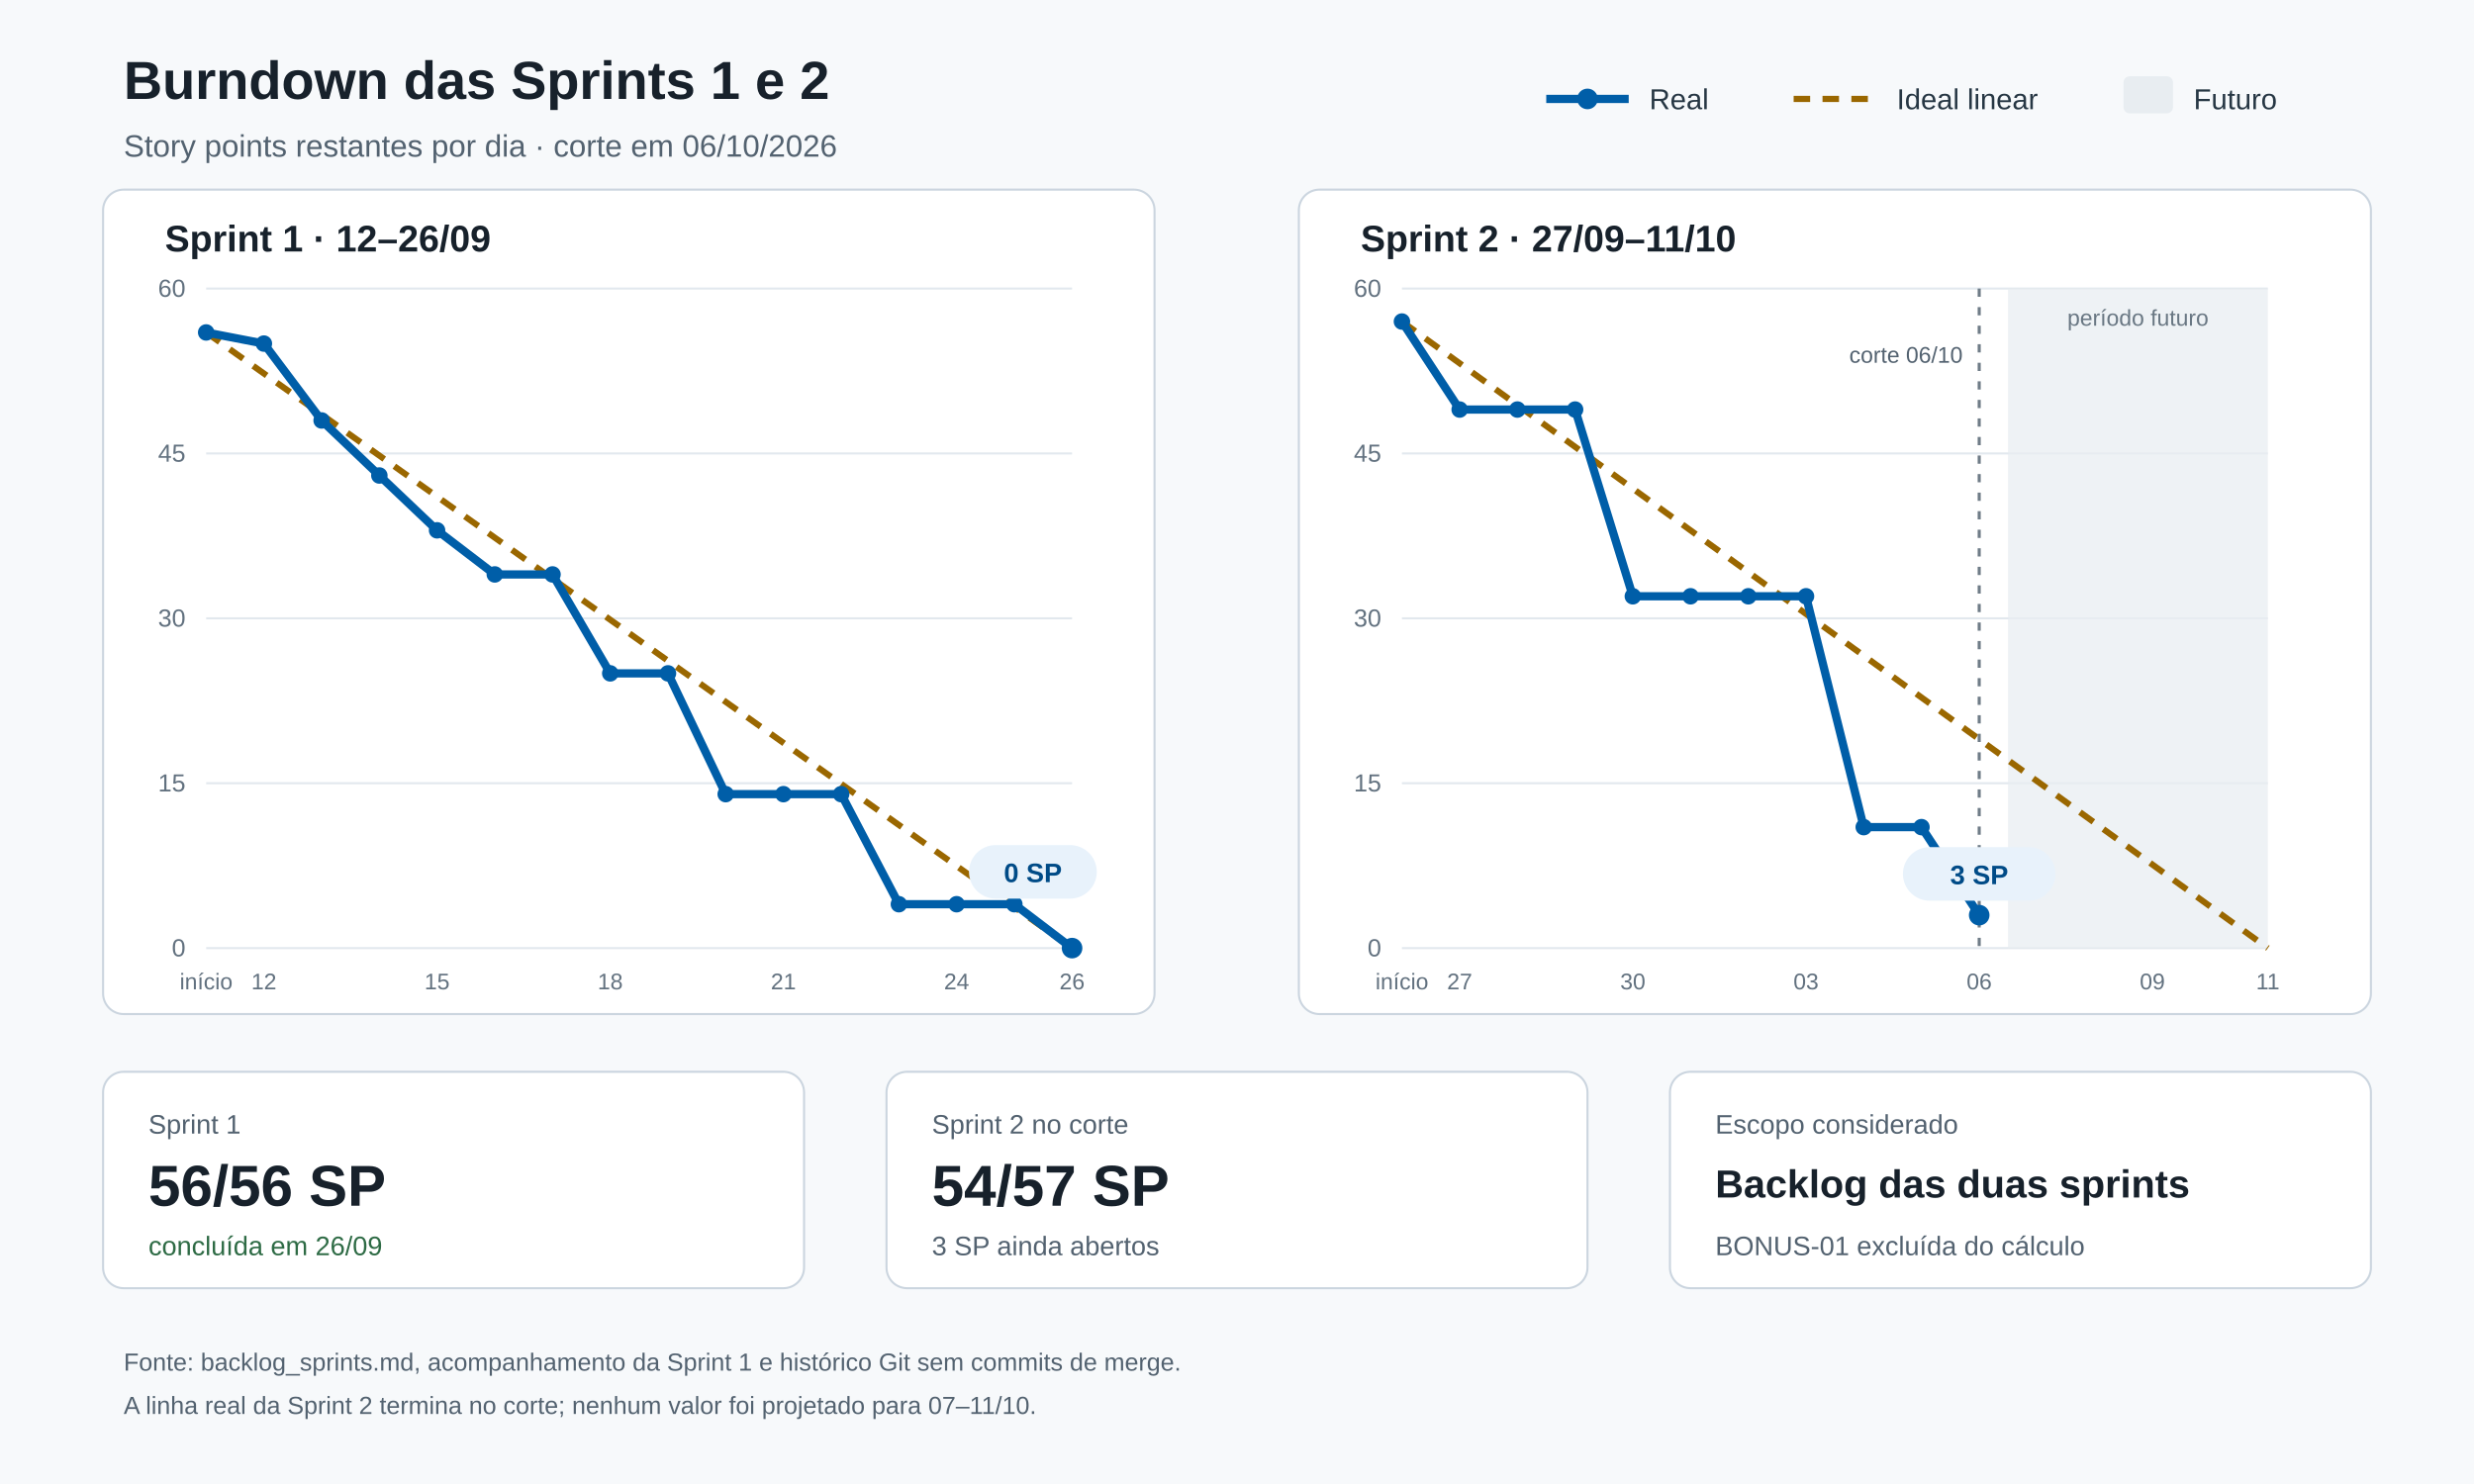
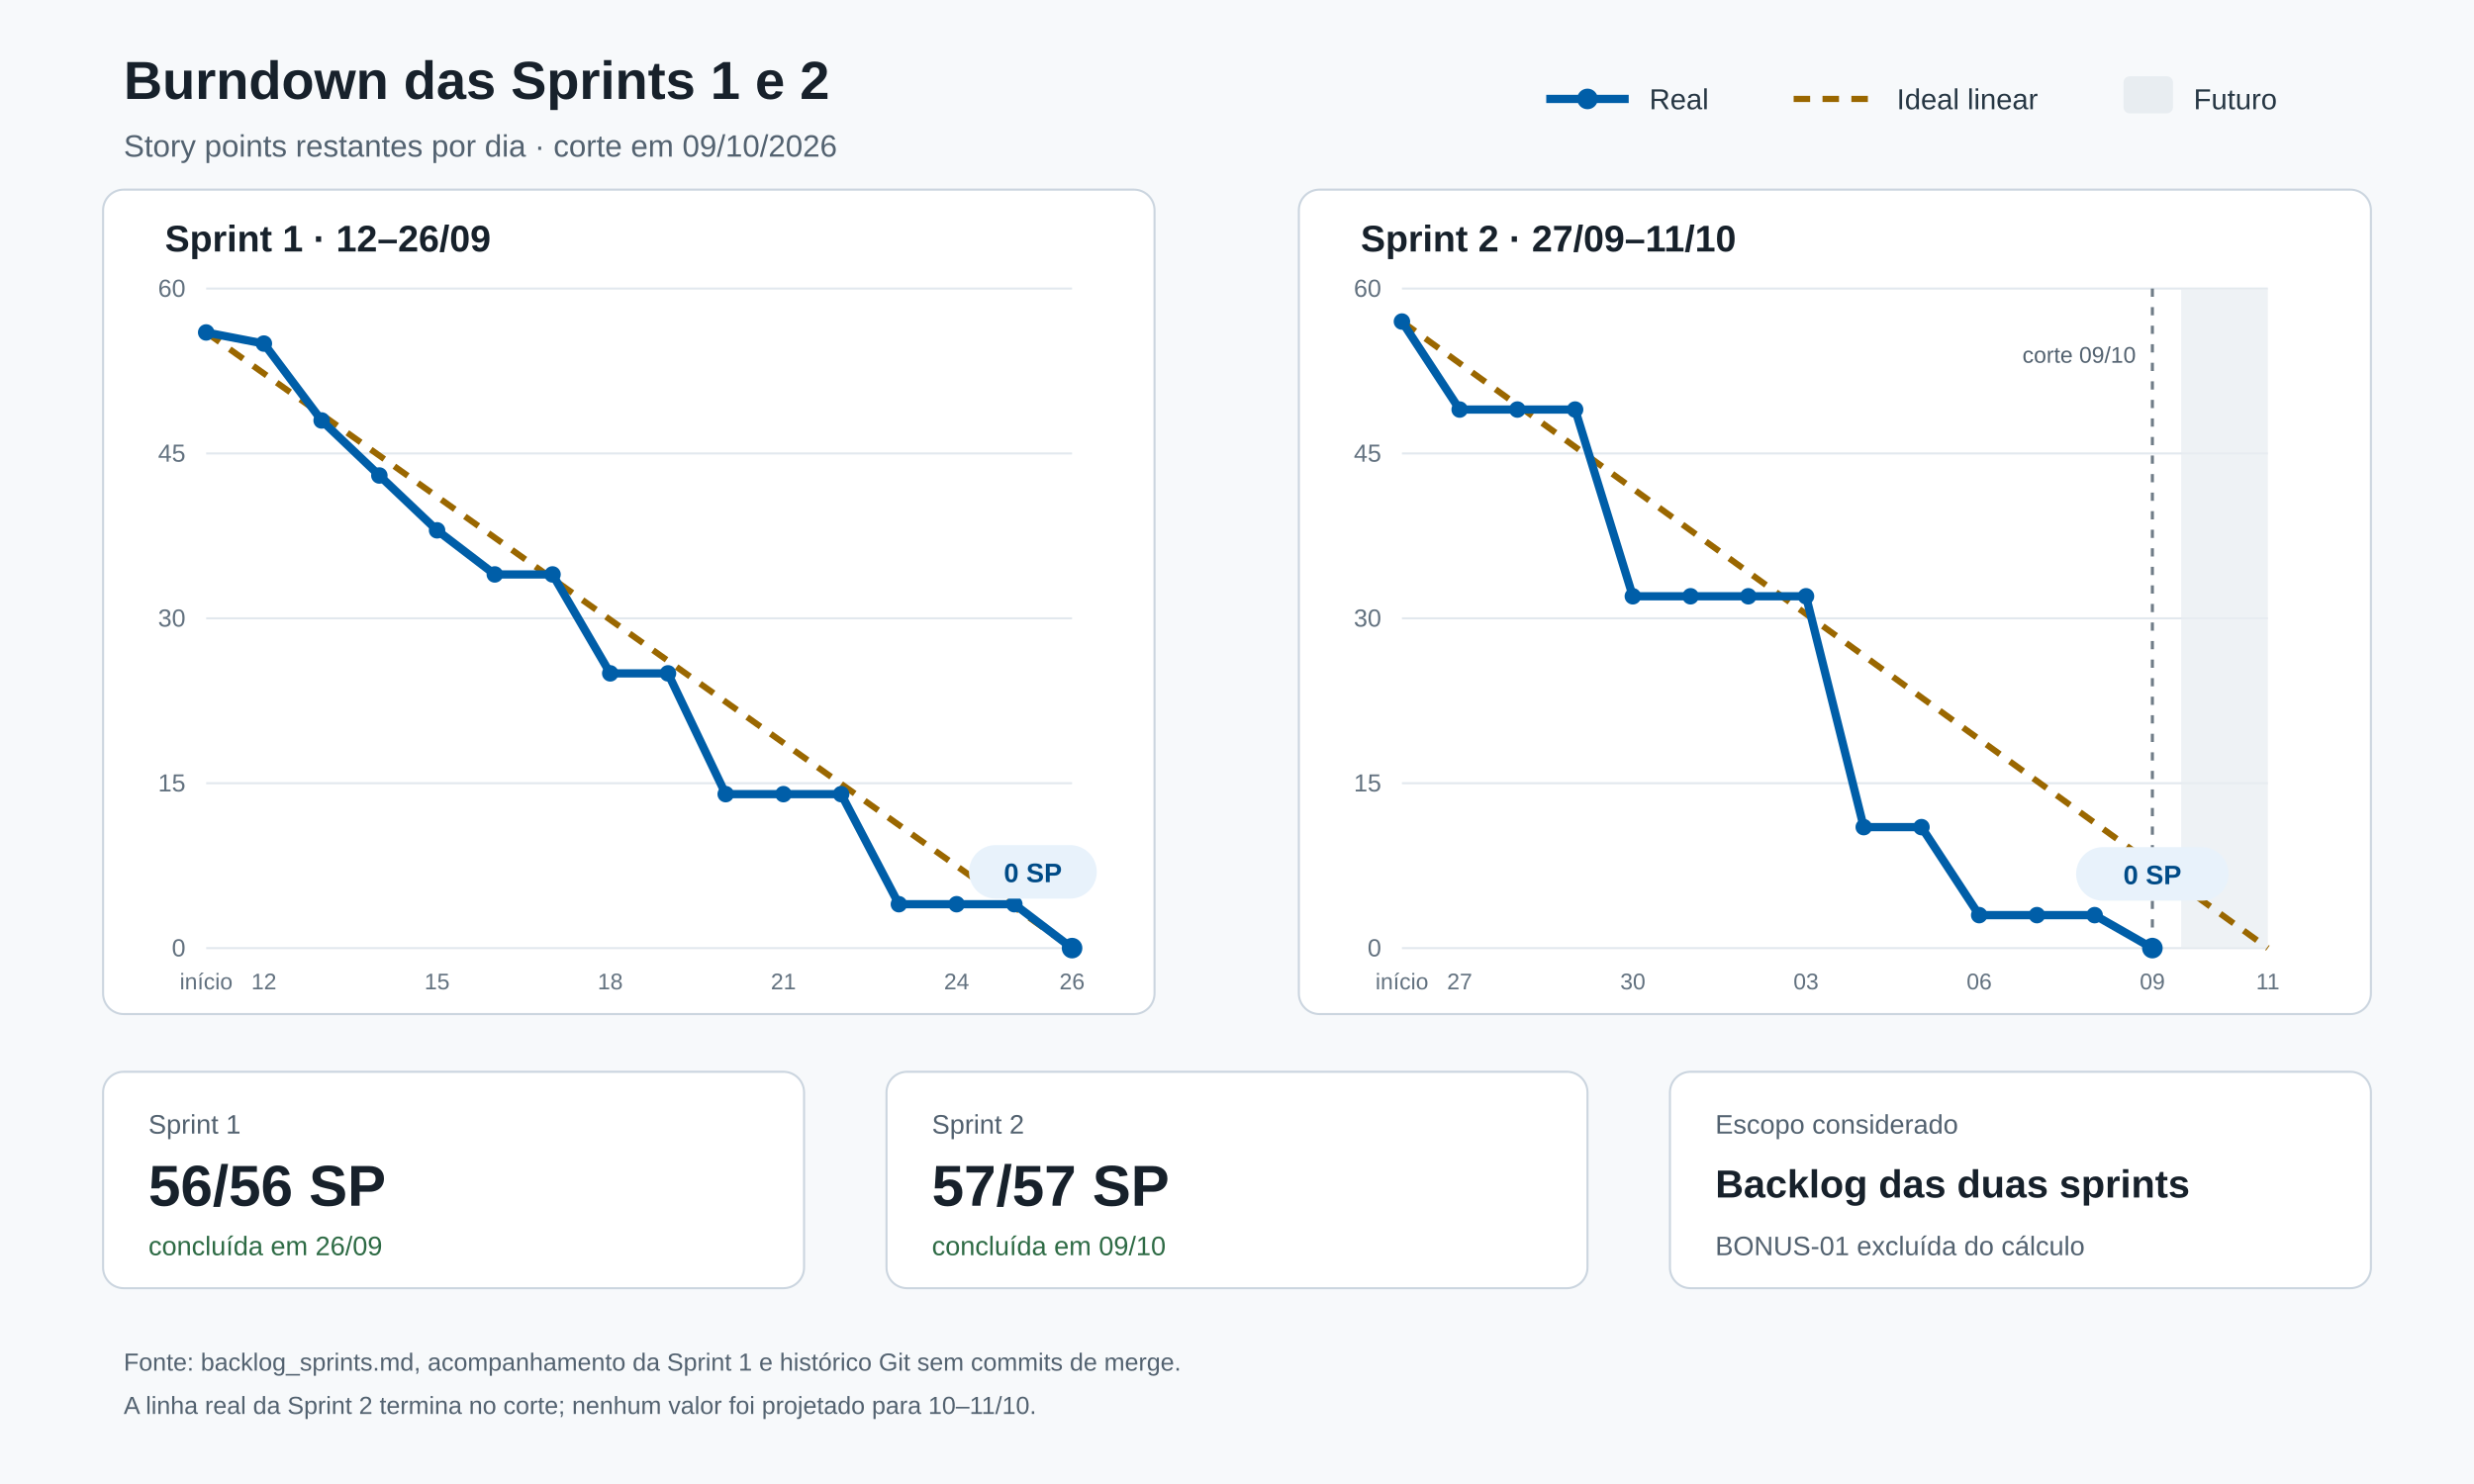
<svg xmlns="http://www.w3.org/2000/svg" width="1200" height="720" viewBox="0 0 1200 720" role="img" aria-labelledby="title desc">
  <rect width="1200" height="720" fill="#f7f9fb" />
  <text x="60" y="48" fill="#17212b" font-family="Arial, sans-serif" font-size="26" font-weight="700">Burndown das Sprints 1 e 2</text>
-   <text x="60" y="76" fill="#536270" font-family="Arial, sans-serif" font-size="15">Story points restantes por dia · corte em 06/10/2026</text>
+   <text x="60" y="76" fill="#536270" font-family="Arial, sans-serif" font-size="15">Story points restantes por dia · corte em 09/10/2026</text>
  <line x1="750" y1="48" x2="790" y2="48" stroke="#005ea8" stroke-width="4" />
  <circle cx="770" cy="48" r="5" fill="#005ea8" />
  <text x="800" y="53" fill="#273744" font-family="Arial, sans-serif" font-size="14">Real</text>
  <line x1="870" y1="48" x2="910" y2="48" stroke="#9a6700" stroke-width="3" stroke-dasharray="8 6" />
  <text x="920" y="53" fill="#273744" font-family="Arial, sans-serif" font-size="14">Ideal linear</text>
  <rect x="1030" y="37" width="24" height="18" rx="3" fill="#e8edf1" />
  <text x="1064" y="53" fill="#273744" font-family="Arial, sans-serif" font-size="14">Futuro</text>
  <rect x="50" y="92" width="510" height="400" rx="10" fill="#ffffff" stroke="#cbd5df" />
  <rect x="630" y="92" width="520" height="400" rx="10" fill="#ffffff" stroke="#cbd5df" />
  <text x="80" y="122" fill="#17212b" font-family="Arial, sans-serif" font-size="18" font-weight="700">Sprint 1 · 12–26/09</text>
  <text x="660" y="122" fill="#17212b" font-family="Arial, sans-serif" font-size="18" font-weight="700">Sprint 2 · 27/09–11/10</text>
  <g stroke="#e2e8ee" stroke-width="1">
    <line x1="100" y1="140" x2="520" y2="140" />
    <line x1="100" y1="220" x2="520" y2="220" />
    <line x1="100" y1="300" x2="520" y2="300" />
    <line x1="100" y1="380" x2="520" y2="380" />
    <line x1="100" y1="460" x2="520" y2="460" />
    <line x1="680" y1="140" x2="1100" y2="140" />
    <line x1="680" y1="220" x2="1100" y2="220" />
    <line x1="680" y1="300" x2="1100" y2="300" />
    <line x1="680" y1="380" x2="1100" y2="380" />
    <line x1="680" y1="460" x2="1100" y2="460" />
  </g>
  <g fill="#62717f" font-family="Arial, sans-serif" font-size="12" text-anchor="end">
    <text x="90" y="144">60</text>
    <text x="90" y="224">45</text>
    <text x="90" y="304">30</text>
    <text x="90" y="384">15</text>
    <text x="90" y="464">0</text>
    <text x="670" y="144">60</text>
    <text x="670" y="224">45</text>
    <text x="670" y="304">30</text>
    <text x="670" y="384">15</text>
    <text x="670" y="464">0</text>
  </g>
  <line x1="100" y1="161.3" x2="520" y2="460" stroke="#9a6700" stroke-width="3" stroke-dasharray="8 6" />
  <polyline points="100,161.3 128,166.7 156,204 184,230.7 212,257.3 240,278.7 268,278.7 296,326.7 324,326.7 352,385.3 380,385.3 408,385.3 436,438.7 464,438.7 492,438.7 520,460" fill="none" stroke="#005ea8" stroke-width="4" stroke-linejoin="round" stroke-linecap="round" />
  <g fill="#005ea8">
    <circle cx="100" cy="161.3" r="4" />
    <circle cx="128" cy="166.7" r="4" />
    <circle cx="156" cy="204" r="4" />
    <circle cx="184" cy="230.7" r="4" />
    <circle cx="212" cy="257.3" r="4" />
    <circle cx="240" cy="278.7" r="4" />
    <circle cx="268" cy="278.7" r="4" />
    <circle cx="296" cy="326.7" r="4" />
    <circle cx="324" cy="326.7" r="4" />
    <circle cx="352" cy="385.3" r="4" />
    <circle cx="380" cy="385.3" r="4" />
    <circle cx="408" cy="385.3" r="4" />
    <circle cx="436" cy="438.7" r="4" />
    <circle cx="464" cy="438.7" r="4" />
    <circle cx="492" cy="438.7" r="4" />
    <circle cx="520" cy="460" r="5" />
  </g>
  <g fill="#62717f" font-family="Arial, sans-serif" font-size="11" text-anchor="middle">
    <text x="100" y="480">início</text>
    <text x="128" y="480">12</text>
    <text x="212" y="480">15</text>
    <text x="296" y="480">18</text>
    <text x="380" y="480">21</text>
    <text x="464" y="480">24</text>
    <text x="520" y="480">26</text>
  </g>
  <rect x="470" y="410" width="62" height="26" rx="13" fill="#e8f2fb" />
  <text x="501" y="428" fill="#004b87" font-family="Arial, sans-serif" font-size="13" font-weight="700" text-anchor="middle">0 SP</text>
-   <rect x="974" y="140" width="126" height="320" fill="#e8edf1" opacity="0.75" />
-   <text x="1037" y="158" fill="#697783" font-family="Arial, sans-serif" font-size="11" text-anchor="middle">período futuro</text>
+   <rect x="1058" y="140" width="42" height="320" fill="#e8edf1" opacity="0.75" />
  <line x1="680" y1="156" x2="1100" y2="460" stroke="#9a6700" stroke-width="3" stroke-dasharray="8 6" />
-   <line x1="960" y1="140" x2="960" y2="460" stroke="#6f7c87" stroke-width="1.5" stroke-dasharray="4 5" />
-   <text x="952" y="176" fill="#536270" font-family="Arial, sans-serif" font-size="11" text-anchor="end">corte 06/10</text>
-   <polyline points="680,156 708,198.7 736,198.7 764,198.7 792,289.3 820,289.3 848,289.3 876,289.3 904,401.3 932,401.3 960,444" fill="none" stroke="#005ea8" stroke-width="4" stroke-linejoin="round" stroke-linecap="round" />
+   <line x1="1044" y1="140" x2="1044" y2="460" stroke="#6f7c87" stroke-width="1.5" stroke-dasharray="4 5" />
+   <text x="1036" y="176" fill="#536270" font-family="Arial, sans-serif" font-size="11" text-anchor="end">corte 09/10</text>
+   <polyline points="680,156 708,198.7 736,198.7 764,198.7 792,289.3 820,289.3 848,289.3 876,289.3 904,401.3 932,401.3 960,444 988,444 1016,444 1044,460" fill="none" stroke="#005ea8" stroke-width="4" stroke-linejoin="round" stroke-linecap="round" />
  <g fill="#005ea8">
    <circle cx="680" cy="156" r="4" />
    <circle cx="708" cy="198.7" r="4" />
    <circle cx="736" cy="198.7" r="4" />
    <circle cx="764" cy="198.7" r="4" />
    <circle cx="792" cy="289.3" r="4" />
    <circle cx="820" cy="289.3" r="4" />
    <circle cx="848" cy="289.3" r="4" />
    <circle cx="876" cy="289.3" r="4" />
    <circle cx="904" cy="401.3" r="4" />
    <circle cx="932" cy="401.3" r="4" />
-     <circle cx="960" cy="444" r="5" />
+     <circle cx="960" cy="444" r="4" />
+     <circle cx="988" cy="444" r="4" />
+     <circle cx="1016" cy="444" r="4" />
+     <circle cx="1044" cy="460" r="5" />
  </g>
  <g fill="#62717f" font-family="Arial, sans-serif" font-size="11" text-anchor="middle">
    <text x="680" y="480">início</text>
    <text x="708" y="480">27</text>
    <text x="792" y="480">30</text>
    <text x="876" y="480">03</text>
    <text x="960" y="480">06</text>
    <text x="1044" y="480">09</text>
    <text x="1100" y="480">11</text>
  </g>
-   <rect x="923" y="411" width="74" height="26" rx="13" fill="#e8f2fb" />
-   <text x="960" y="429" fill="#004b87" font-family="Arial, sans-serif" font-size="13" font-weight="700" text-anchor="middle">3 SP</text>
+   <rect x="1007" y="411" width="74" height="26" rx="13" fill="#e8f2fb" />
+   <text x="1044" y="429" fill="#004b87" font-family="Arial, sans-serif" font-size="13" font-weight="700" text-anchor="middle">0 SP</text>
  <rect x="50" y="520" width="340" height="105" rx="10" fill="#ffffff" stroke="#cbd5df" />
  <text x="72" y="550" fill="#536270" font-family="Arial, sans-serif" font-size="13">Sprint 1</text>
  <text x="72" y="585" fill="#17212b" font-family="Arial, sans-serif" font-size="28" font-weight="700">56/56 SP</text>
  <text x="72" y="609" fill="#2e6b45" font-family="Arial, sans-serif" font-size="13">concluída em 26/09</text>
  <rect x="430" y="520" width="340" height="105" rx="10" fill="#ffffff" stroke="#cbd5df" />
-   <text x="452" y="550" fill="#536270" font-family="Arial, sans-serif" font-size="13">Sprint 2 no corte</text>
-   <text x="452" y="585" fill="#17212b" font-family="Arial, sans-serif" font-size="28" font-weight="700">54/57 SP</text>
-   <text x="452" y="609" fill="#536270" font-family="Arial, sans-serif" font-size="13">3 SP ainda abertos</text>
+   <text x="452" y="550" fill="#536270" font-family="Arial, sans-serif" font-size="13">Sprint 2</text>
+   <text x="452" y="585" fill="#17212b" font-family="Arial, sans-serif" font-size="28" font-weight="700">57/57 SP</text>
+   <text x="452" y="609" fill="#2e6b45" font-family="Arial, sans-serif" font-size="13">concluída em 09/10</text>
  <rect x="810" y="520" width="340" height="105" rx="10" fill="#ffffff" stroke="#cbd5df" />
  <text x="832" y="550" fill="#536270" font-family="Arial, sans-serif" font-size="13">Escopo considerado</text>
  <text x="832" y="581" fill="#17212b" font-family="Arial, sans-serif" font-size="19" font-weight="700">Backlog das duas sprints</text>
  <text x="832" y="609" fill="#536270" font-family="Arial, sans-serif" font-size="13">BONUS-01 excluída do cálculo</text>
  <text x="60" y="665" fill="#536270" font-family="Arial, sans-serif" font-size="12">Fonte: backlog_sprints.md, acompanhamento da Sprint 1 e histórico Git sem commits de merge.</text>
-   <text x="60" y="686" fill="#536270" font-family="Arial, sans-serif" font-size="12">A linha real da Sprint 2 termina no corte; nenhum valor foi projetado para 07–11/10.</text>
+   <text x="60" y="686" fill="#536270" font-family="Arial, sans-serif" font-size="12">A linha real da Sprint 2 termina no corte; nenhum valor foi projetado para 10–11/10.</text>
</svg>
